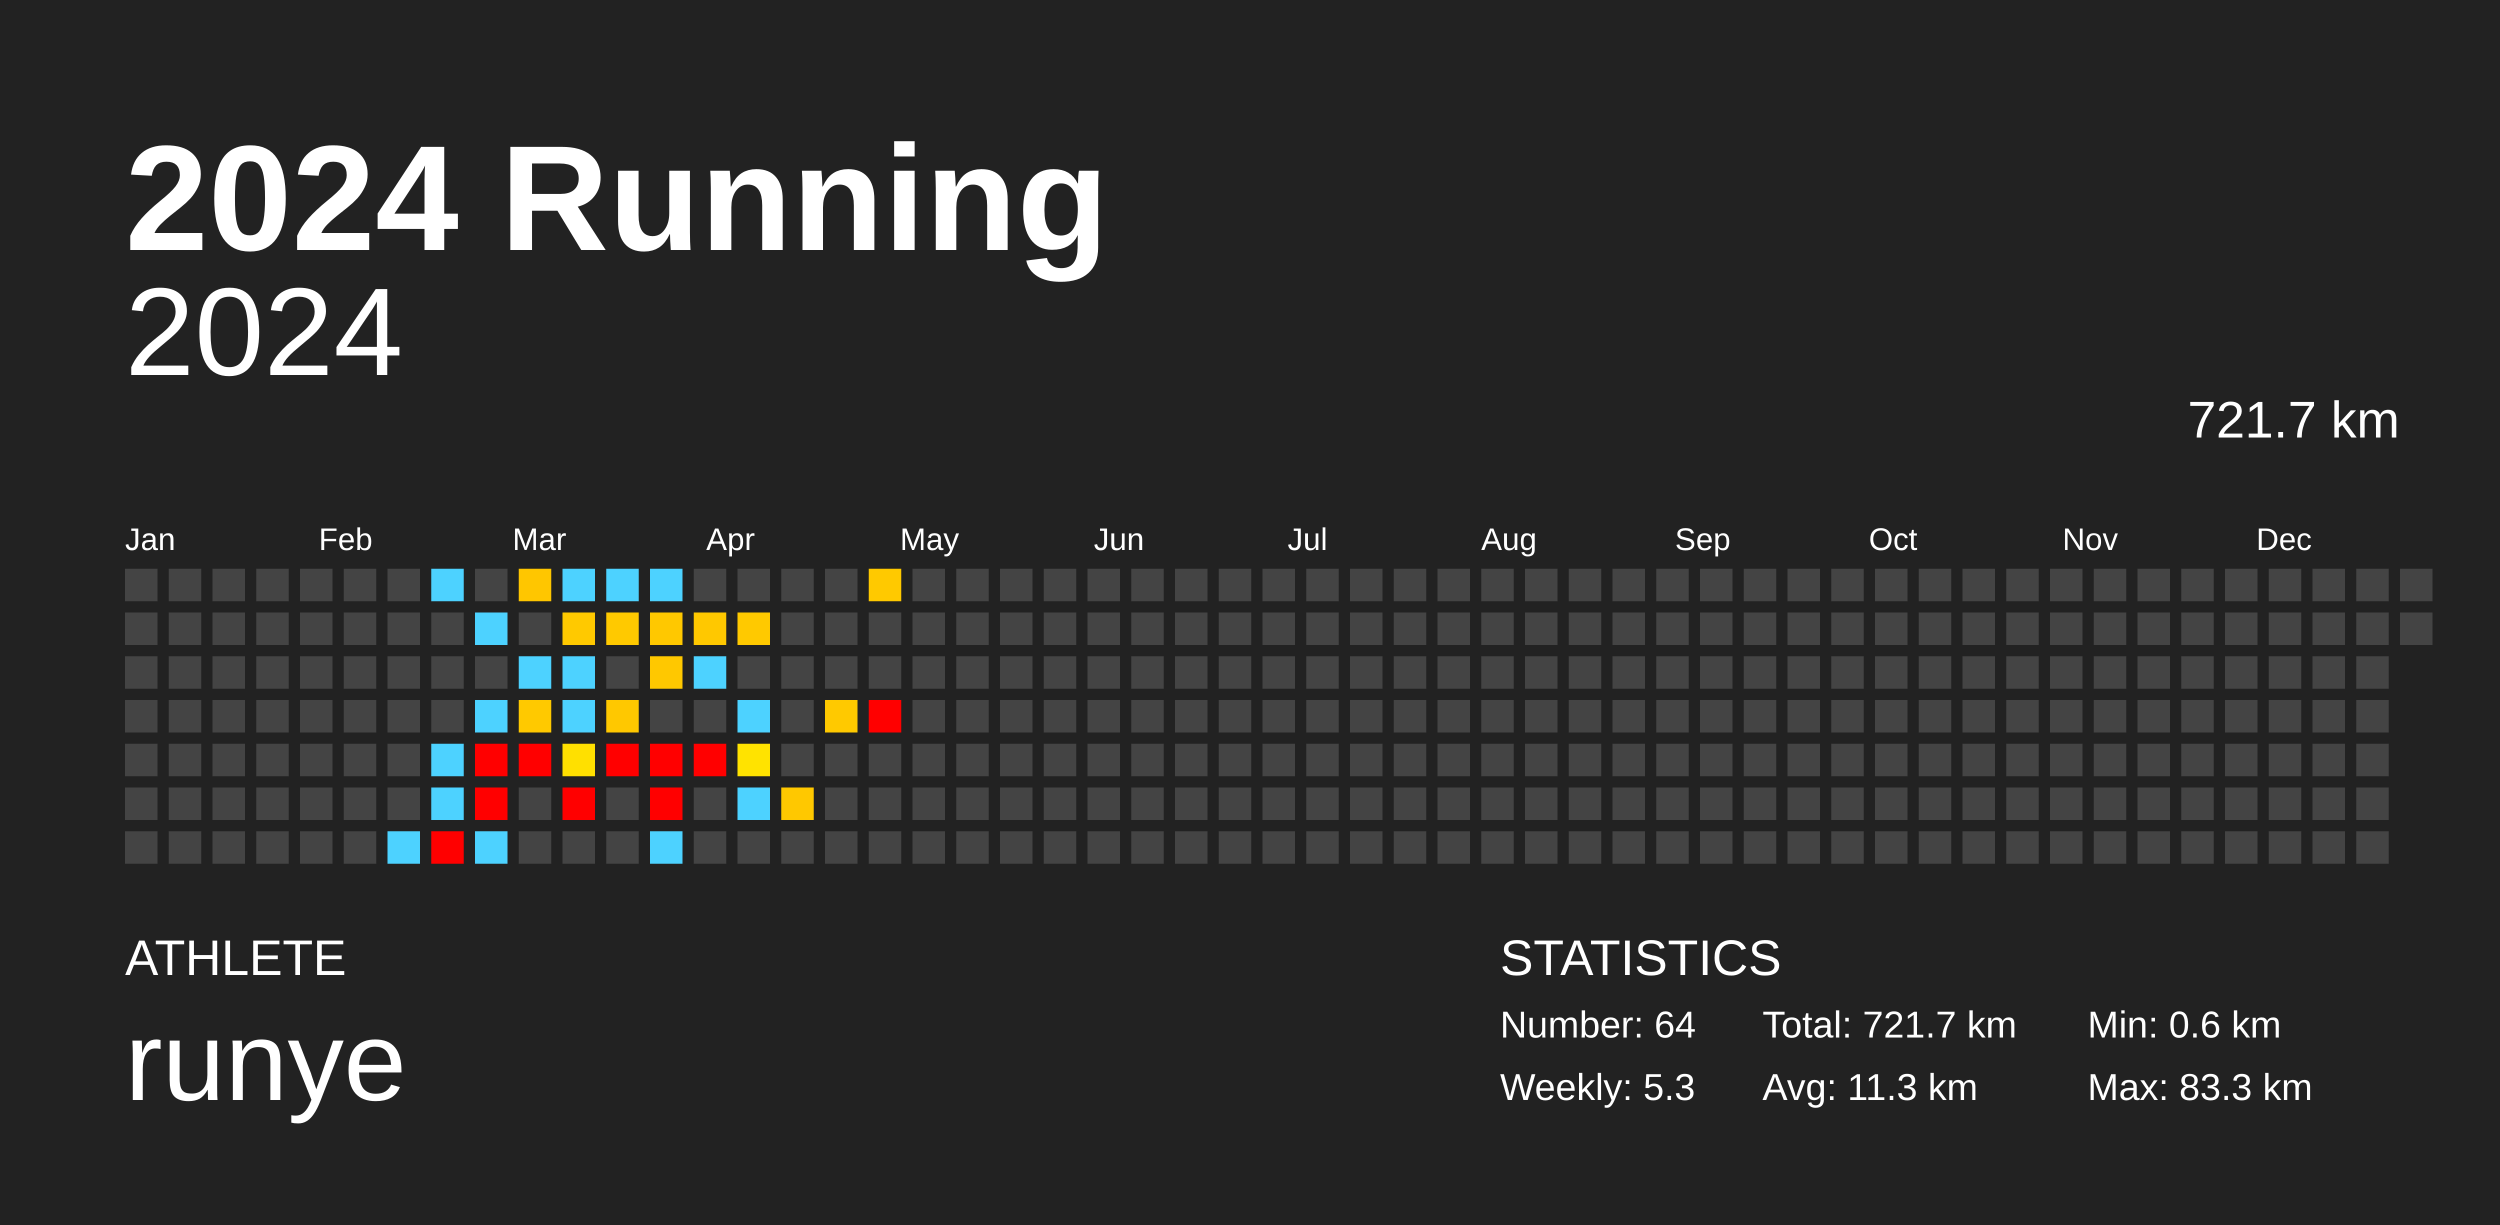
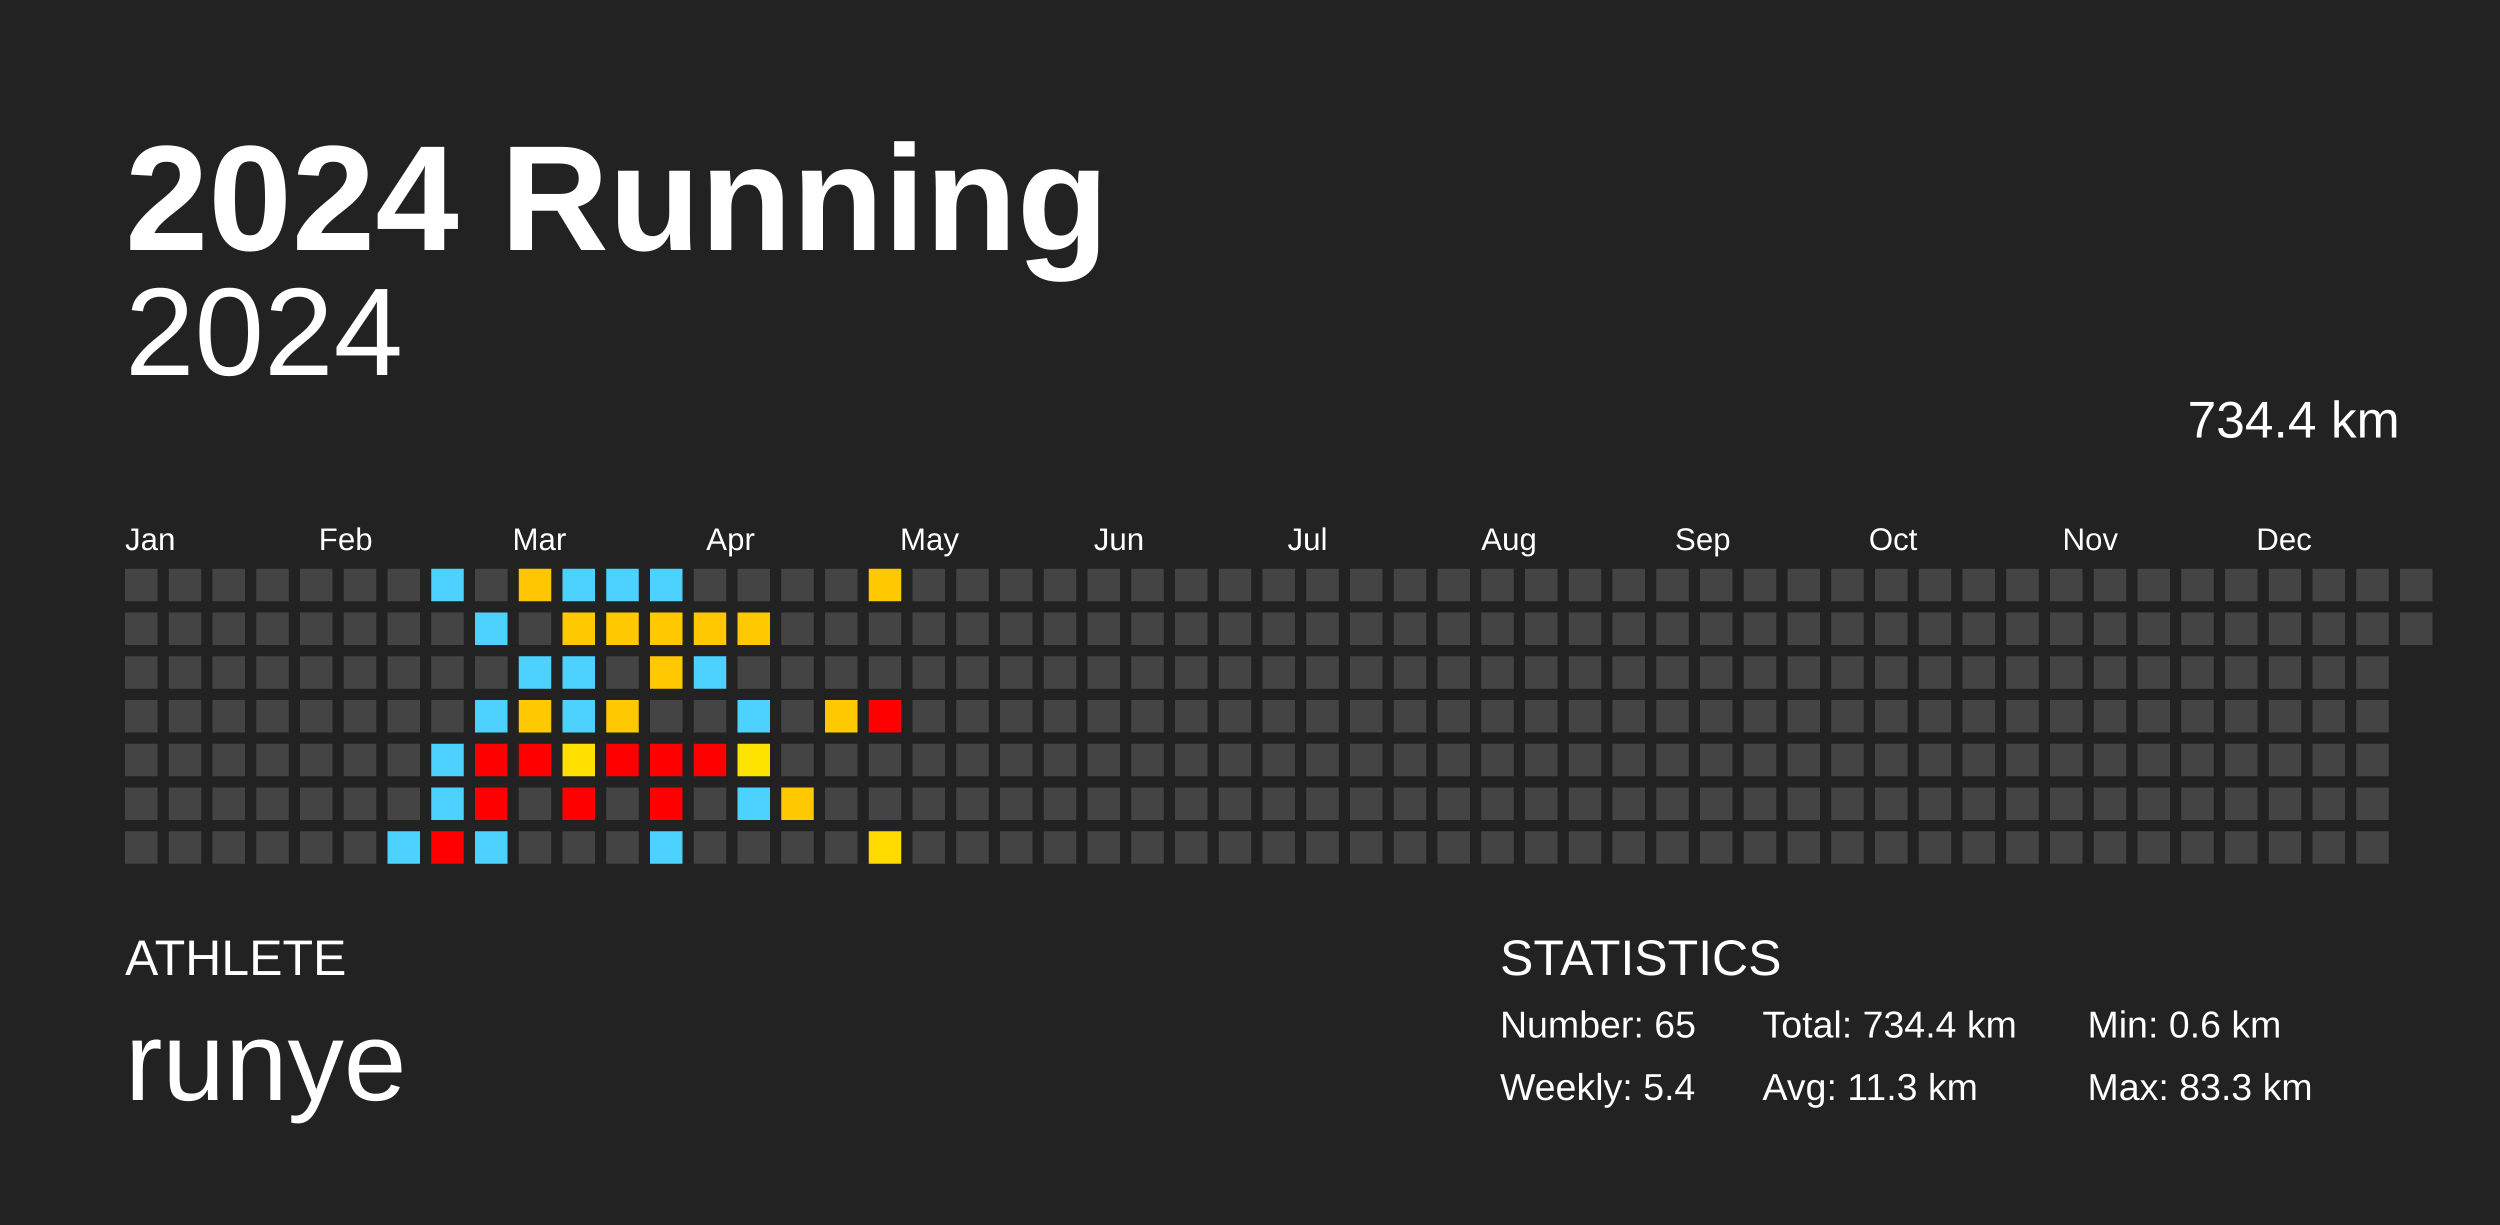
<svg xmlns="http://www.w3.org/2000/svg" baseProfile="full" height="98mm" version="1.1" viewBox="0,0,200,98" width="200mm">
  <defs />
  <rect fill="#222222" height="98" width="200" x="0" y="0" />
  <text fill="#FFFFFF" style="font-size:12px; font-family:Arial; font-weight:bold;" x="10" y="20">2024 Running</text>
  <text fill="#FFFFFF" style="font-size:4px; font-family:Arial" x="10" y="78">ATHLETE</text>
  <text fill="#FFFFFF" style="font-size:9px; font-family:Arial" x="10" y="88">runye</text>
  <text fill="#FFFFFF" style="font-size:4px; font-family:Arial" x="120" y="78">STATISTICS</text>
-   <text fill="#FFFFFF" style="font-size:3px; font-family:Arial" x="120" y="83">Number: 64</text>
-   <text fill="#FFFFFF" style="font-size:3px; font-family:Arial" x="120" y="88">Weekly: 5.3</text>
-   <text fill="#FFFFFF" style="font-size:3px; font-family:Arial" x="141" y="83">Total: 721.7 km</text>
+   <text fill="#FFFFFF" style="font-size:3px; font-family:Arial" x="120" y="83">Number: 65</text>
+   <text fill="#FFFFFF" style="font-size:3px; font-family:Arial" x="120" y="88">Weekly: 5.4</text>
+   <text fill="#FFFFFF" style="font-size:3px; font-family:Arial" x="141" y="83">Total: 734.4 km</text>
  <text fill="#FFFFFF" style="font-size:3px; font-family:Arial" x="141" y="88">Avg: 11.3 km</text>
  <text fill="#FFFFFF" style="font-size:3px; font-family:Arial" x="167" y="83">Min: 0.6 km</text>
  <text fill="#FFFFFF" style="font-size:3px; font-family:Arial" x="167" y="88">Max: 83.3 km</text>
  <text alignment-baseline="hanging" fill="#FFFFFF" style="font-size:10.0px; font-family:Arial;" x="10" y="30">2024</text>
-   <text alignment-baseline="hanging" fill="#FFFFFF" style="font-size:4.125px; font-family:Arial;" x="175" y="35">721.7 km</text>
+   <text alignment-baseline="hanging" fill="#FFFFFF" style="font-size:4.125px; font-family:Arial;" x="175" y="35">734.4 km</text>
  <text fill="#FFFFFF" style="font-size:2.5px; font-family:Arial" x="10.0" y="44">Jan</text>
  <text fill="#FFFFFF" style="font-size:2.5px; font-family:Arial" x="25.5" y="44">Feb</text>
  <text fill="#FFFFFF" style="font-size:2.5px; font-family:Arial" x="41.0" y="44">Mar</text>
  <text fill="#FFFFFF" style="font-size:2.5px; font-family:Arial" x="56.5" y="44">Apr</text>
  <text fill="#FFFFFF" style="font-size:2.5px; font-family:Arial" x="72.0" y="44">May</text>
  <text fill="#FFFFFF" style="font-size:2.5px; font-family:Arial" x="87.5" y="44">Jun</text>
  <text fill="#FFFFFF" style="font-size:2.5px; font-family:Arial" x="103.0" y="44">Jul</text>
  <text fill="#FFFFFF" style="font-size:2.5px; font-family:Arial" x="118.5" y="44">Aug</text>
  <text fill="#FFFFFF" style="font-size:2.5px; font-family:Arial" x="134.0" y="44">Sep</text>
  <text fill="#FFFFFF" style="font-size:2.5px; font-family:Arial" x="149.5" y="44">Oct</text>
  <text fill="#FFFFFF" style="font-size:2.5px; font-family:Arial" x="165.0" y="44">Nov</text>
  <text fill="#FFFFFF" style="font-size:2.5px; font-family:Arial" x="180.5" y="44">Dec</text>
  <rect fill="#444444" height="2.6" width="2.6" x="10.0" y="45.5" />
  <rect fill="#444444" height="2.6" width="2.6" x="10.0" y="49.0" />
  <rect fill="#444444" height="2.6" width="2.6" x="10.0" y="52.5" />
  <rect fill="#444444" height="2.6" width="2.6" x="10.0" y="56.0" />
  <rect fill="#444444" height="2.6" width="2.6" x="10.0" y="59.5" />
  <rect fill="#444444" height="2.6" width="2.6" x="10.0" y="63.0" />
  <rect fill="#444444" height="2.6" width="2.6" x="10.0" y="66.5" />
  <rect fill="#444444" height="2.6" width="2.6" x="13.5" y="45.5" />
  <rect fill="#444444" height="2.6" width="2.6" x="13.5" y="49.0" />
  <rect fill="#444444" height="2.6" width="2.6" x="13.5" y="52.5" />
  <rect fill="#444444" height="2.6" width="2.6" x="13.5" y="56.0" />
  <rect fill="#444444" height="2.6" width="2.6" x="13.5" y="59.5" />
  <rect fill="#444444" height="2.6" width="2.6" x="13.5" y="63.0" />
  <rect fill="#444444" height="2.6" width="2.6" x="13.5" y="66.5" />
  <rect fill="#444444" height="2.6" width="2.6" x="17.0" y="45.5" />
  <rect fill="#444444" height="2.6" width="2.6" x="17.0" y="49.0" />
  <rect fill="#444444" height="2.6" width="2.6" x="17.0" y="52.5" />
  <rect fill="#444444" height="2.6" width="2.6" x="17.0" y="56.0" />
  <rect fill="#444444" height="2.6" width="2.6" x="17.0" y="59.5" />
  <rect fill="#444444" height="2.6" width="2.6" x="17.0" y="63.0" />
  <rect fill="#444444" height="2.6" width="2.6" x="17.0" y="66.5" />
  <rect fill="#444444" height="2.6" width="2.6" x="20.5" y="45.5" />
  <rect fill="#444444" height="2.6" width="2.6" x="20.5" y="49.0" />
  <rect fill="#444444" height="2.6" width="2.6" x="20.5" y="52.5" />
  <rect fill="#444444" height="2.6" width="2.6" x="20.5" y="56.0" />
  <rect fill="#444444" height="2.6" width="2.6" x="20.5" y="59.5" />
  <rect fill="#444444" height="2.6" width="2.6" x="20.5" y="63.0" />
  <rect fill="#444444" height="2.6" width="2.6" x="20.5" y="66.5" />
  <rect fill="#444444" height="2.6" width="2.6" x="24.0" y="45.5" />
  <rect fill="#444444" height="2.6" width="2.6" x="24.0" y="49.0" />
  <rect fill="#444444" height="2.6" width="2.6" x="24.0" y="52.5" />
  <rect fill="#444444" height="2.6" width="2.6" x="24.0" y="56.0" />
  <rect fill="#444444" height="2.6" width="2.6" x="24.0" y="59.5" />
  <rect fill="#444444" height="2.6" width="2.6" x="24.0" y="63.0" />
  <rect fill="#444444" height="2.6" width="2.6" x="24.0" y="66.5" />
  <rect fill="#444444" height="2.6" width="2.6" x="27.5" y="45.5" />
  <rect fill="#444444" height="2.6" width="2.6" x="27.5" y="49.0" />
  <rect fill="#444444" height="2.6" width="2.6" x="27.5" y="52.5" />
  <rect fill="#444444" height="2.6" width="2.6" x="27.5" y="56.0" />
  <rect fill="#444444" height="2.6" width="2.6" x="27.5" y="59.5" />
  <rect fill="#444444" height="2.6" width="2.6" x="27.5" y="63.0" />
  <rect fill="#444444" height="2.6" width="2.6" x="27.5" y="66.5" />
  <rect fill="#444444" height="2.6" width="2.6" x="31.0" y="45.5" />
  <rect fill="#444444" height="2.6" width="2.6" x="31.0" y="49.0" />
  <rect fill="#444444" height="2.6" width="2.6" x="31.0" y="52.5" />
  <rect fill="#444444" height="2.6" width="2.6" x="31.0" y="56.0" />
  <rect fill="#444444" height="2.6" width="2.6" x="31.0" y="59.5" />
  <rect fill="#444444" height="2.6" width="2.6" x="31.0" y="63.0" />
  <rect fill="#4dd2ff" height="2.6" width="2.6" x="31.0" y="66.5" />
  <rect fill="#4dd2ff" height="2.6" width="2.6" x="34.5" y="45.5" />
  <rect fill="#444444" height="2.6" width="2.6" x="34.5" y="49.0" />
  <rect fill="#444444" height="2.6" width="2.6" x="34.5" y="52.5" />
  <rect fill="#444444" height="2.6" width="2.6" x="34.5" y="56.0" />
  <rect fill="#4dd2ff" height="2.6" width="2.6" x="34.5" y="59.5" />
  <rect fill="#4dd2ff" height="2.6" width="2.6" x="34.5" y="63.0" />
  <rect fill="red" height="2.6" width="2.6" x="34.5" y="66.5" />
  <rect fill="#444444" height="2.6" width="2.6" x="38.0" y="45.5" />
  <rect fill="#4dd2ff" height="2.6" width="2.6" x="38.0" y="49.0" />
  <rect fill="#444444" height="2.6" width="2.6" x="38.0" y="52.5" />
  <rect fill="#4dd2ff" height="2.6" width="2.6" x="38.0" y="56.0" />
  <rect fill="red" height="2.6" width="2.6" x="38.0" y="59.5" />
  <rect fill="red" height="2.6" width="2.6" x="38.0" y="63.0" />
  <rect fill="#4dd2ff" height="2.6" width="2.6" x="38.0" y="66.5" />
  <rect fill="#ffc600" height="2.6" width="2.6" x="41.5" y="45.5" />
  <rect fill="#444444" height="2.6" width="2.6" x="41.5" y="49.0" />
  <rect fill="#4dd2ff" height="2.6" width="2.6" x="41.5" y="52.5" />
  <rect fill="#ffc900" height="2.6" width="2.6" x="41.5" y="56.0" />
  <rect fill="red" height="2.6" width="2.6" x="41.5" y="59.5" />
  <rect fill="#444444" height="2.6" width="2.6" x="41.5" y="63.0" />
  <rect fill="#444444" height="2.6" width="2.6" x="41.5" y="66.5" />
  <rect fill="#4dd2ff" height="2.6" width="2.6" x="45.0" y="45.5" />
  <rect fill="#ffc900" height="2.6" width="2.6" x="45.0" y="49.0" />
  <rect fill="#4dd2ff" height="2.6" width="2.6" x="45.0" y="52.5" />
  <rect fill="#4dd2ff" height="2.6" width="2.6" x="45.0" y="56.0" />
  <rect fill="#ffe000" height="2.6" width="2.6" x="45.0" y="59.5" />
  <rect fill="red" height="2.6" width="2.6" x="45.0" y="63.0" />
  <rect fill="#444444" height="2.6" width="2.6" x="45.0" y="66.5" />
  <rect fill="#4dd2ff" height="2.6" width="2.6" x="48.5" y="45.5" />
  <rect fill="#ffc900" height="2.6" width="2.6" x="48.5" y="49.0" />
  <rect fill="#444444" height="2.6" width="2.6" x="48.5" y="52.5" />
  <rect fill="#ffc800" height="2.6" width="2.6" x="48.5" y="56.0" />
  <rect fill="red" height="2.6" width="2.6" x="48.5" y="59.5" />
  <rect fill="#444444" height="2.6" width="2.6" x="48.5" y="63.0" />
  <rect fill="#444444" height="2.6" width="2.6" x="48.5" y="66.5" />
  <rect fill="#4dd2ff" height="2.6" width="2.6" x="52.0" y="45.5" />
  <rect fill="#ffc800" height="2.6" width="2.6" x="52.0" y="49.0" />
  <rect fill="#ffc800" height="2.6" width="2.6" x="52.0" y="52.5" />
  <rect fill="#444444" height="2.6" width="2.6" x="52.0" y="56.0" />
  <rect fill="red" height="2.6" width="2.6" x="52.0" y="59.5" />
  <rect fill="red" height="2.6" width="2.6" x="52.0" y="63.0" />
  <rect fill="#4dd2ff" height="2.6" width="2.6" x="52.0" y="66.5" />
  <rect fill="#444444" height="2.6" width="2.6" x="55.5" y="45.5" />
  <rect fill="#ffc800" height="2.6" width="2.6" x="55.5" y="49.0" />
  <rect fill="#4dd2ff" height="2.6" width="2.6" x="55.5" y="52.5" />
  <rect fill="#444444" height="2.6" width="2.6" x="55.5" y="56.0" />
  <rect fill="red" height="2.6" width="2.6" x="55.5" y="59.5" />
  <rect fill="#444444" height="2.6" width="2.6" x="55.5" y="63.0" />
  <rect fill="#444444" height="2.6" width="2.6" x="55.5" y="66.5" />
  <rect fill="#444444" height="2.6" width="2.6" x="59.0" y="45.5" />
  <rect fill="#ffc900" height="2.6" width="2.6" x="59.0" y="49.0" />
  <rect fill="#444444" height="2.6" width="2.6" x="59.0" y="52.5" />
  <rect fill="#4dd2ff" height="2.6" width="2.6" x="59.0" y="56.0" />
  <rect fill="#ffe300" height="2.6" width="2.6" x="59.0" y="59.5" />
  <rect fill="#4dd2ff" height="2.6" width="2.6" x="59.0" y="63.0" />
  <rect fill="#444444" height="2.6" width="2.6" x="59.0" y="66.5" />
  <rect fill="#444444" height="2.6" width="2.6" x="62.5" y="45.5" />
  <rect fill="#444444" height="2.6" width="2.6" x="62.5" y="49.0" />
  <rect fill="#444444" height="2.6" width="2.6" x="62.5" y="52.5" />
  <rect fill="#444444" height="2.6" width="2.6" x="62.5" y="56.0" />
  <rect fill="#444444" height="2.6" width="2.6" x="62.5" y="59.5" />
  <rect fill="#ffc800" height="2.6" width="2.6" x="62.5" y="63.0" />
  <rect fill="#444444" height="2.6" width="2.6" x="62.5" y="66.5" />
  <rect fill="#444444" height="2.6" width="2.6" x="66.0" y="45.5" />
  <rect fill="#444444" height="2.6" width="2.6" x="66.0" y="49.0" />
  <rect fill="#444444" height="2.6" width="2.6" x="66.0" y="52.5" />
  <rect fill="#ffc900" height="2.6" width="2.6" x="66.0" y="56.0" />
  <rect fill="#444444" height="2.6" width="2.6" x="66.0" y="59.5" />
  <rect fill="#444444" height="2.6" width="2.6" x="66.0" y="63.0" />
  <rect fill="#444444" height="2.6" width="2.6" x="66.0" y="66.5" />
  <rect fill="#ffc900" height="2.6" width="2.6" x="69.5" y="45.5" />
  <rect fill="#444444" height="2.6" width="2.6" x="69.5" y="49.0" />
  <rect fill="#444444" height="2.6" width="2.6" x="69.5" y="52.5" />
  <rect fill="red" height="2.6" width="2.6" x="69.5" y="56.0" />
  <rect fill="#444444" height="2.6" width="2.6" x="69.5" y="59.5" />
  <rect fill="#444444" height="2.6" width="2.6" x="69.5" y="63.0" />
-   <rect fill="#444444" height="2.6" width="2.6" x="69.5" y="66.5" />
+   <rect fill="#ffdb00" height="2.6" width="2.6" x="69.5" y="66.5" />
  <rect fill="#444444" height="2.6" width="2.6" x="73.0" y="45.5" />
  <rect fill="#444444" height="2.6" width="2.6" x="73.0" y="49.0" />
  <rect fill="#444444" height="2.6" width="2.6" x="73.0" y="52.5" />
  <rect fill="#444444" height="2.6" width="2.6" x="73.0" y="56.0" />
  <rect fill="#444444" height="2.6" width="2.6" x="73.0" y="59.5" />
  <rect fill="#444444" height="2.6" width="2.6" x="73.0" y="63.0" />
  <rect fill="#444444" height="2.6" width="2.6" x="73.0" y="66.5" />
  <rect fill="#444444" height="2.6" width="2.6" x="76.5" y="45.5" />
  <rect fill="#444444" height="2.6" width="2.6" x="76.5" y="49.0" />
  <rect fill="#444444" height="2.6" width="2.6" x="76.5" y="52.5" />
  <rect fill="#444444" height="2.6" width="2.6" x="76.5" y="56.0" />
  <rect fill="#444444" height="2.6" width="2.6" x="76.5" y="59.5" />
  <rect fill="#444444" height="2.6" width="2.6" x="76.5" y="63.0" />
  <rect fill="#444444" height="2.6" width="2.6" x="76.5" y="66.5" />
  <rect fill="#444444" height="2.6" width="2.6" x="80.0" y="45.5" />
  <rect fill="#444444" height="2.6" width="2.6" x="80.0" y="49.0" />
  <rect fill="#444444" height="2.6" width="2.6" x="80.0" y="52.5" />
  <rect fill="#444444" height="2.6" width="2.6" x="80.0" y="56.0" />
  <rect fill="#444444" height="2.6" width="2.6" x="80.0" y="59.5" />
  <rect fill="#444444" height="2.6" width="2.6" x="80.0" y="63.0" />
  <rect fill="#444444" height="2.6" width="2.6" x="80.0" y="66.5" />
  <rect fill="#444444" height="2.6" width="2.6" x="83.5" y="45.5" />
  <rect fill="#444444" height="2.6" width="2.6" x="83.5" y="49.0" />
  <rect fill="#444444" height="2.6" width="2.6" x="83.5" y="52.5" />
  <rect fill="#444444" height="2.6" width="2.6" x="83.5" y="56.0" />
  <rect fill="#444444" height="2.6" width="2.6" x="83.5" y="59.5" />
  <rect fill="#444444" height="2.6" width="2.6" x="83.5" y="63.0" />
  <rect fill="#444444" height="2.6" width="2.6" x="83.5" y="66.5" />
  <rect fill="#444444" height="2.6" width="2.6" x="87.0" y="45.5" />
  <rect fill="#444444" height="2.6" width="2.6" x="87.0" y="49.0" />
  <rect fill="#444444" height="2.6" width="2.6" x="87.0" y="52.5" />
  <rect fill="#444444" height="2.6" width="2.6" x="87.0" y="56.0" />
  <rect fill="#444444" height="2.6" width="2.6" x="87.0" y="59.5" />
  <rect fill="#444444" height="2.6" width="2.6" x="87.0" y="63.0" />
  <rect fill="#444444" height="2.6" width="2.6" x="87.0" y="66.5" />
  <rect fill="#444444" height="2.6" width="2.6" x="90.5" y="45.5" />
  <rect fill="#444444" height="2.6" width="2.6" x="90.5" y="49.0" />
  <rect fill="#444444" height="2.6" width="2.6" x="90.5" y="52.5" />
  <rect fill="#444444" height="2.6" width="2.6" x="90.5" y="56.0" />
  <rect fill="#444444" height="2.6" width="2.6" x="90.5" y="59.5" />
  <rect fill="#444444" height="2.6" width="2.6" x="90.5" y="63.0" />
  <rect fill="#444444" height="2.6" width="2.6" x="90.5" y="66.5" />
  <rect fill="#444444" height="2.6" width="2.6" x="94.0" y="45.5" />
  <rect fill="#444444" height="2.6" width="2.6" x="94.0" y="49.0" />
  <rect fill="#444444" height="2.6" width="2.6" x="94.0" y="52.5" />
  <rect fill="#444444" height="2.6" width="2.6" x="94.0" y="56.0" />
  <rect fill="#444444" height="2.6" width="2.6" x="94.0" y="59.5" />
  <rect fill="#444444" height="2.6" width="2.6" x="94.0" y="63.0" />
  <rect fill="#444444" height="2.6" width="2.6" x="94.0" y="66.5" />
  <rect fill="#444444" height="2.6" width="2.6" x="97.5" y="45.5" />
  <rect fill="#444444" height="2.6" width="2.6" x="97.5" y="49.0" />
  <rect fill="#444444" height="2.6" width="2.6" x="97.5" y="52.5" />
  <rect fill="#444444" height="2.6" width="2.6" x="97.5" y="56.0" />
  <rect fill="#444444" height="2.6" width="2.6" x="97.5" y="59.5" />
  <rect fill="#444444" height="2.6" width="2.6" x="97.5" y="63.0" />
  <rect fill="#444444" height="2.6" width="2.6" x="97.5" y="66.5" />
  <rect fill="#444444" height="2.6" width="2.6" x="101.0" y="45.5" />
  <rect fill="#444444" height="2.6" width="2.6" x="101.0" y="49.0" />
  <rect fill="#444444" height="2.6" width="2.6" x="101.0" y="52.5" />
  <rect fill="#444444" height="2.6" width="2.6" x="101.0" y="56.0" />
  <rect fill="#444444" height="2.6" width="2.6" x="101.0" y="59.5" />
  <rect fill="#444444" height="2.6" width="2.6" x="101.0" y="63.0" />
  <rect fill="#444444" height="2.6" width="2.6" x="101.0" y="66.5" />
  <rect fill="#444444" height="2.6" width="2.6" x="104.5" y="45.5" />
  <rect fill="#444444" height="2.6" width="2.6" x="104.5" y="49.0" />
  <rect fill="#444444" height="2.6" width="2.6" x="104.5" y="52.5" />
  <rect fill="#444444" height="2.6" width="2.6" x="104.5" y="56.0" />
  <rect fill="#444444" height="2.6" width="2.6" x="104.5" y="59.5" />
  <rect fill="#444444" height="2.6" width="2.6" x="104.5" y="63.0" />
  <rect fill="#444444" height="2.6" width="2.6" x="104.5" y="66.5" />
  <rect fill="#444444" height="2.6" width="2.6" x="108.0" y="45.5" />
  <rect fill="#444444" height="2.6" width="2.6" x="108.0" y="49.0" />
  <rect fill="#444444" height="2.6" width="2.6" x="108.0" y="52.5" />
  <rect fill="#444444" height="2.6" width="2.6" x="108.0" y="56.0" />
  <rect fill="#444444" height="2.6" width="2.6" x="108.0" y="59.5" />
  <rect fill="#444444" height="2.6" width="2.6" x="108.0" y="63.0" />
  <rect fill="#444444" height="2.6" width="2.6" x="108.0" y="66.5" />
  <rect fill="#444444" height="2.6" width="2.6" x="111.5" y="45.5" />
  <rect fill="#444444" height="2.6" width="2.6" x="111.5" y="49.0" />
  <rect fill="#444444" height="2.6" width="2.6" x="111.5" y="52.5" />
  <rect fill="#444444" height="2.6" width="2.6" x="111.5" y="56.0" />
  <rect fill="#444444" height="2.6" width="2.6" x="111.5" y="59.5" />
  <rect fill="#444444" height="2.6" width="2.6" x="111.5" y="63.0" />
  <rect fill="#444444" height="2.6" width="2.6" x="111.5" y="66.5" />
  <rect fill="#444444" height="2.6" width="2.6" x="115.0" y="45.5" />
  <rect fill="#444444" height="2.6" width="2.6" x="115.0" y="49.0" />
  <rect fill="#444444" height="2.6" width="2.6" x="115.0" y="52.5" />
  <rect fill="#444444" height="2.6" width="2.6" x="115.0" y="56.0" />
  <rect fill="#444444" height="2.6" width="2.6" x="115.0" y="59.5" />
  <rect fill="#444444" height="2.6" width="2.6" x="115.0" y="63.0" />
  <rect fill="#444444" height="2.6" width="2.6" x="115.0" y="66.5" />
  <rect fill="#444444" height="2.6" width="2.6" x="118.5" y="45.5" />
  <rect fill="#444444" height="2.6" width="2.6" x="118.5" y="49.0" />
  <rect fill="#444444" height="2.6" width="2.6" x="118.5" y="52.5" />
  <rect fill="#444444" height="2.6" width="2.6" x="118.5" y="56.0" />
  <rect fill="#444444" height="2.6" width="2.6" x="118.5" y="59.5" />
  <rect fill="#444444" height="2.6" width="2.6" x="118.5" y="63.0" />
  <rect fill="#444444" height="2.6" width="2.6" x="118.5" y="66.5" />
  <rect fill="#444444" height="2.6" width="2.6" x="122.0" y="45.5" />
  <rect fill="#444444" height="2.6" width="2.6" x="122.0" y="49.0" />
  <rect fill="#444444" height="2.6" width="2.6" x="122.0" y="52.5" />
  <rect fill="#444444" height="2.6" width="2.6" x="122.0" y="56.0" />
  <rect fill="#444444" height="2.6" width="2.6" x="122.0" y="59.5" />
  <rect fill="#444444" height="2.6" width="2.6" x="122.0" y="63.0" />
  <rect fill="#444444" height="2.6" width="2.6" x="122.0" y="66.5" />
  <rect fill="#444444" height="2.6" width="2.6" x="125.5" y="45.5" />
  <rect fill="#444444" height="2.6" width="2.6" x="125.5" y="49.0" />
  <rect fill="#444444" height="2.6" width="2.6" x="125.5" y="52.5" />
  <rect fill="#444444" height="2.6" width="2.6" x="125.5" y="56.0" />
  <rect fill="#444444" height="2.6" width="2.6" x="125.5" y="59.5" />
  <rect fill="#444444" height="2.6" width="2.6" x="125.5" y="63.0" />
  <rect fill="#444444" height="2.6" width="2.6" x="125.5" y="66.5" />
  <rect fill="#444444" height="2.6" width="2.6" x="129.0" y="45.5" />
  <rect fill="#444444" height="2.6" width="2.6" x="129.0" y="49.0" />
  <rect fill="#444444" height="2.6" width="2.6" x="129.0" y="52.5" />
  <rect fill="#444444" height="2.6" width="2.6" x="129.0" y="56.0" />
  <rect fill="#444444" height="2.6" width="2.6" x="129.0" y="59.5" />
  <rect fill="#444444" height="2.6" width="2.6" x="129.0" y="63.0" />
  <rect fill="#444444" height="2.6" width="2.6" x="129.0" y="66.5" />
  <rect fill="#444444" height="2.6" width="2.6" x="132.5" y="45.5" />
  <rect fill="#444444" height="2.6" width="2.6" x="132.5" y="49.0" />
  <rect fill="#444444" height="2.6" width="2.6" x="132.5" y="52.5" />
  <rect fill="#444444" height="2.6" width="2.6" x="132.5" y="56.0" />
  <rect fill="#444444" height="2.6" width="2.6" x="132.5" y="59.5" />
  <rect fill="#444444" height="2.6" width="2.6" x="132.5" y="63.0" />
  <rect fill="#444444" height="2.6" width="2.6" x="132.5" y="66.5" />
  <rect fill="#444444" height="2.6" width="2.6" x="136.0" y="45.5" />
  <rect fill="#444444" height="2.6" width="2.6" x="136.0" y="49.0" />
  <rect fill="#444444" height="2.6" width="2.6" x="136.0" y="52.5" />
  <rect fill="#444444" height="2.6" width="2.6" x="136.0" y="56.0" />
  <rect fill="#444444" height="2.6" width="2.6" x="136.0" y="59.5" />
  <rect fill="#444444" height="2.6" width="2.6" x="136.0" y="63.0" />
  <rect fill="#444444" height="2.6" width="2.6" x="136.0" y="66.5" />
  <rect fill="#444444" height="2.6" width="2.6" x="139.5" y="45.5" />
  <rect fill="#444444" height="2.6" width="2.6" x="139.5" y="49.0" />
  <rect fill="#444444" height="2.6" width="2.6" x="139.5" y="52.5" />
  <rect fill="#444444" height="2.6" width="2.6" x="139.5" y="56.0" />
  <rect fill="#444444" height="2.6" width="2.6" x="139.5" y="59.5" />
  <rect fill="#444444" height="2.6" width="2.6" x="139.5" y="63.0" />
  <rect fill="#444444" height="2.6" width="2.6" x="139.5" y="66.5" />
  <rect fill="#444444" height="2.6" width="2.6" x="143.0" y="45.5" />
  <rect fill="#444444" height="2.6" width="2.6" x="143.0" y="49.0" />
  <rect fill="#444444" height="2.6" width="2.6" x="143.0" y="52.5" />
  <rect fill="#444444" height="2.6" width="2.6" x="143.0" y="56.0" />
  <rect fill="#444444" height="2.6" width="2.6" x="143.0" y="59.5" />
  <rect fill="#444444" height="2.6" width="2.6" x="143.0" y="63.0" />
  <rect fill="#444444" height="2.6" width="2.6" x="143.0" y="66.5" />
  <rect fill="#444444" height="2.6" width="2.6" x="146.5" y="45.5" />
  <rect fill="#444444" height="2.6" width="2.6" x="146.5" y="49.0" />
  <rect fill="#444444" height="2.6" width="2.6" x="146.5" y="52.5" />
  <rect fill="#444444" height="2.6" width="2.6" x="146.5" y="56.0" />
  <rect fill="#444444" height="2.6" width="2.6" x="146.5" y="59.5" />
  <rect fill="#444444" height="2.6" width="2.6" x="146.5" y="63.0" />
  <rect fill="#444444" height="2.6" width="2.6" x="146.5" y="66.5" />
  <rect fill="#444444" height="2.6" width="2.6" x="150.0" y="45.5" />
  <rect fill="#444444" height="2.6" width="2.6" x="150.0" y="49.0" />
  <rect fill="#444444" height="2.6" width="2.6" x="150.0" y="52.5" />
  <rect fill="#444444" height="2.6" width="2.6" x="150.0" y="56.0" />
  <rect fill="#444444" height="2.6" width="2.6" x="150.0" y="59.5" />
  <rect fill="#444444" height="2.6" width="2.6" x="150.0" y="63.0" />
  <rect fill="#444444" height="2.6" width="2.6" x="150.0" y="66.5" />
  <rect fill="#444444" height="2.6" width="2.6" x="153.5" y="45.5" />
  <rect fill="#444444" height="2.6" width="2.6" x="153.5" y="49.0" />
  <rect fill="#444444" height="2.6" width="2.6" x="153.5" y="52.5" />
  <rect fill="#444444" height="2.6" width="2.6" x="153.5" y="56.0" />
  <rect fill="#444444" height="2.6" width="2.6" x="153.5" y="59.5" />
  <rect fill="#444444" height="2.6" width="2.6" x="153.5" y="63.0" />
  <rect fill="#444444" height="2.6" width="2.6" x="153.5" y="66.5" />
  <rect fill="#444444" height="2.6" width="2.6" x="157.0" y="45.5" />
  <rect fill="#444444" height="2.6" width="2.6" x="157.0" y="49.0" />
  <rect fill="#444444" height="2.6" width="2.6" x="157.0" y="52.5" />
  <rect fill="#444444" height="2.6" width="2.6" x="157.0" y="56.0" />
  <rect fill="#444444" height="2.6" width="2.6" x="157.0" y="59.5" />
  <rect fill="#444444" height="2.6" width="2.6" x="157.0" y="63.0" />
  <rect fill="#444444" height="2.6" width="2.6" x="157.0" y="66.5" />
  <rect fill="#444444" height="2.6" width="2.6" x="160.5" y="45.5" />
  <rect fill="#444444" height="2.6" width="2.6" x="160.5" y="49.0" />
  <rect fill="#444444" height="2.6" width="2.6" x="160.5" y="52.5" />
  <rect fill="#444444" height="2.6" width="2.6" x="160.5" y="56.0" />
  <rect fill="#444444" height="2.6" width="2.6" x="160.5" y="59.5" />
  <rect fill="#444444" height="2.6" width="2.6" x="160.5" y="63.0" />
  <rect fill="#444444" height="2.6" width="2.6" x="160.5" y="66.5" />
  <rect fill="#444444" height="2.6" width="2.6" x="164.0" y="45.5" />
  <rect fill="#444444" height="2.6" width="2.6" x="164.0" y="49.0" />
  <rect fill="#444444" height="2.6" width="2.6" x="164.0" y="52.5" />
  <rect fill="#444444" height="2.6" width="2.6" x="164.0" y="56.0" />
  <rect fill="#444444" height="2.6" width="2.6" x="164.0" y="59.5" />
  <rect fill="#444444" height="2.6" width="2.6" x="164.0" y="63.0" />
  <rect fill="#444444" height="2.6" width="2.6" x="164.0" y="66.5" />
  <rect fill="#444444" height="2.6" width="2.6" x="167.5" y="45.5" />
  <rect fill="#444444" height="2.6" width="2.6" x="167.5" y="49.0" />
  <rect fill="#444444" height="2.6" width="2.6" x="167.5" y="52.5" />
  <rect fill="#444444" height="2.6" width="2.6" x="167.5" y="56.0" />
  <rect fill="#444444" height="2.6" width="2.6" x="167.5" y="59.5" />
  <rect fill="#444444" height="2.6" width="2.6" x="167.5" y="63.0" />
  <rect fill="#444444" height="2.6" width="2.6" x="167.5" y="66.5" />
  <rect fill="#444444" height="2.6" width="2.6" x="171.0" y="45.5" />
  <rect fill="#444444" height="2.6" width="2.6" x="171.0" y="49.0" />
  <rect fill="#444444" height="2.6" width="2.6" x="171.0" y="52.5" />
  <rect fill="#444444" height="2.6" width="2.6" x="171.0" y="56.0" />
  <rect fill="#444444" height="2.6" width="2.6" x="171.0" y="59.5" />
  <rect fill="#444444" height="2.6" width="2.6" x="171.0" y="63.0" />
  <rect fill="#444444" height="2.6" width="2.6" x="171.0" y="66.5" />
  <rect fill="#444444" height="2.6" width="2.6" x="174.5" y="45.5" />
  <rect fill="#444444" height="2.6" width="2.6" x="174.5" y="49.0" />
  <rect fill="#444444" height="2.6" width="2.6" x="174.5" y="52.5" />
  <rect fill="#444444" height="2.6" width="2.6" x="174.5" y="56.0" />
  <rect fill="#444444" height="2.6" width="2.6" x="174.5" y="59.5" />
  <rect fill="#444444" height="2.6" width="2.6" x="174.5" y="63.0" />
  <rect fill="#444444" height="2.6" width="2.6" x="174.5" y="66.5" />
  <rect fill="#444444" height="2.6" width="2.6" x="178.0" y="45.5" />
  <rect fill="#444444" height="2.6" width="2.6" x="178.0" y="49.0" />
  <rect fill="#444444" height="2.6" width="2.6" x="178.0" y="52.5" />
  <rect fill="#444444" height="2.6" width="2.6" x="178.0" y="56.0" />
  <rect fill="#444444" height="2.6" width="2.6" x="178.0" y="59.5" />
  <rect fill="#444444" height="2.6" width="2.6" x="178.0" y="63.0" />
  <rect fill="#444444" height="2.6" width="2.6" x="178.0" y="66.5" />
  <rect fill="#444444" height="2.6" width="2.6" x="181.5" y="45.5" />
  <rect fill="#444444" height="2.6" width="2.6" x="181.5" y="49.0" />
  <rect fill="#444444" height="2.6" width="2.6" x="181.5" y="52.5" />
  <rect fill="#444444" height="2.6" width="2.6" x="181.5" y="56.0" />
  <rect fill="#444444" height="2.6" width="2.6" x="181.5" y="59.5" />
  <rect fill="#444444" height="2.6" width="2.6" x="181.5" y="63.0" />
  <rect fill="#444444" height="2.6" width="2.6" x="181.5" y="66.5" />
  <rect fill="#444444" height="2.6" width="2.6" x="185.0" y="45.5" />
  <rect fill="#444444" height="2.6" width="2.6" x="185.0" y="49.0" />
  <rect fill="#444444" height="2.6" width="2.6" x="185.0" y="52.5" />
  <rect fill="#444444" height="2.6" width="2.6" x="185.0" y="56.0" />
  <rect fill="#444444" height="2.6" width="2.6" x="185.0" y="59.5" />
  <rect fill="#444444" height="2.6" width="2.6" x="185.0" y="63.0" />
  <rect fill="#444444" height="2.6" width="2.6" x="185.0" y="66.5" />
  <rect fill="#444444" height="2.6" width="2.6" x="188.5" y="45.5" />
  <rect fill="#444444" height="2.6" width="2.6" x="188.5" y="49.0" />
  <rect fill="#444444" height="2.6" width="2.6" x="188.5" y="52.5" />
  <rect fill="#444444" height="2.6" width="2.6" x="188.5" y="56.0" />
  <rect fill="#444444" height="2.6" width="2.6" x="188.5" y="59.5" />
  <rect fill="#444444" height="2.6" width="2.6" x="188.5" y="63.0" />
  <rect fill="#444444" height="2.6" width="2.6" x="188.5" y="66.5" />
  <rect fill="#444444" height="2.6" width="2.6" x="192.0" y="45.5" />
  <rect fill="#444444" height="2.6" width="2.6" x="192.0" y="49.0" />
</svg>
